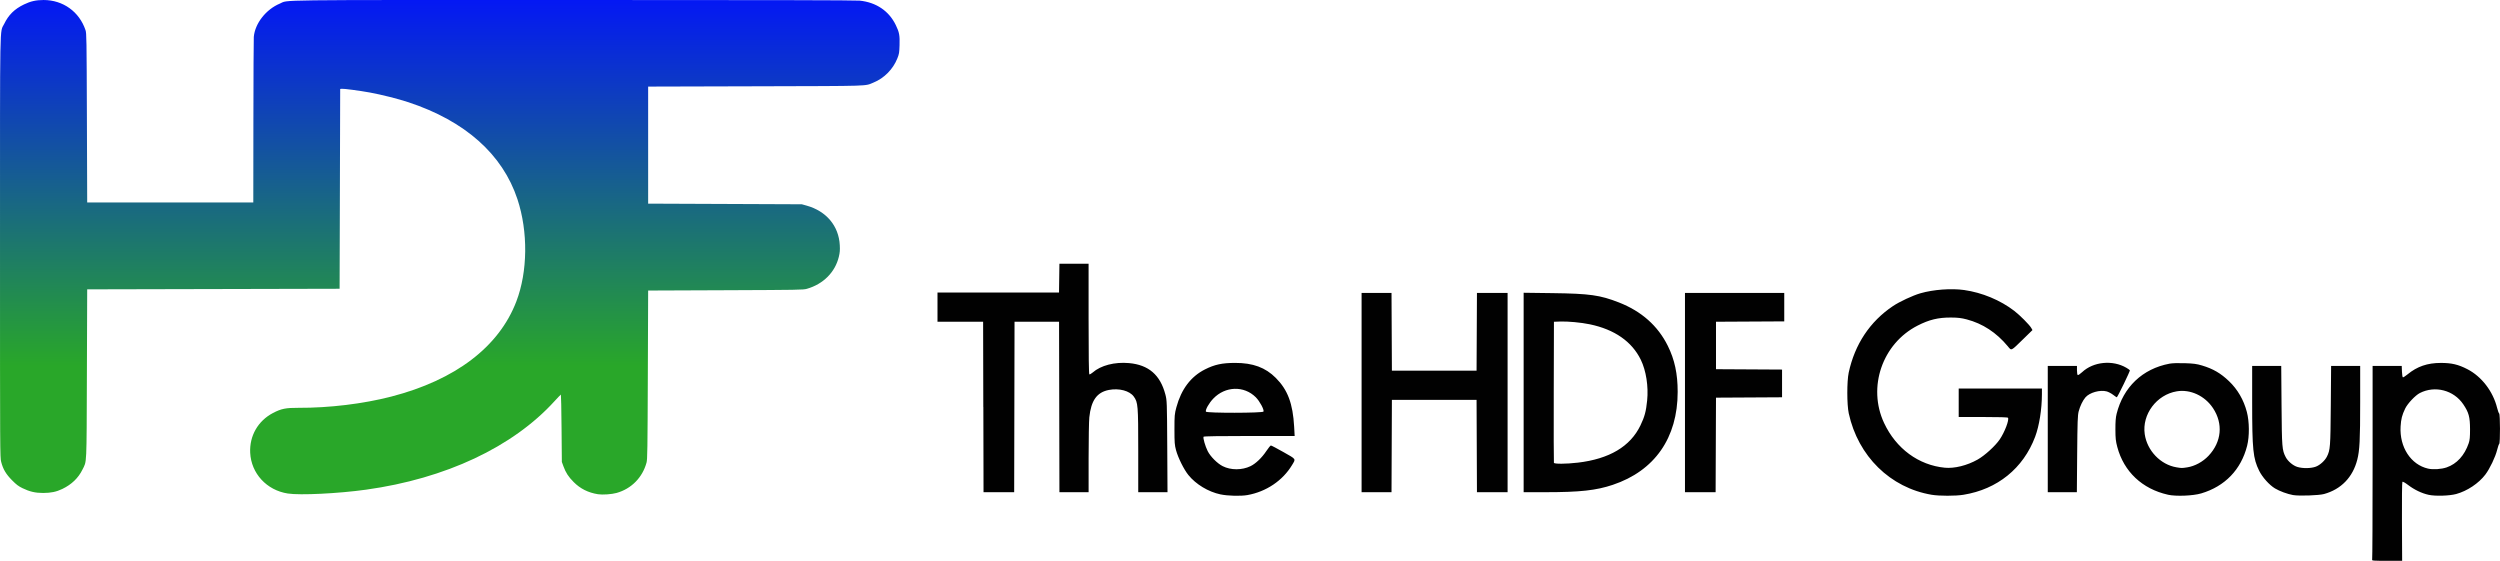
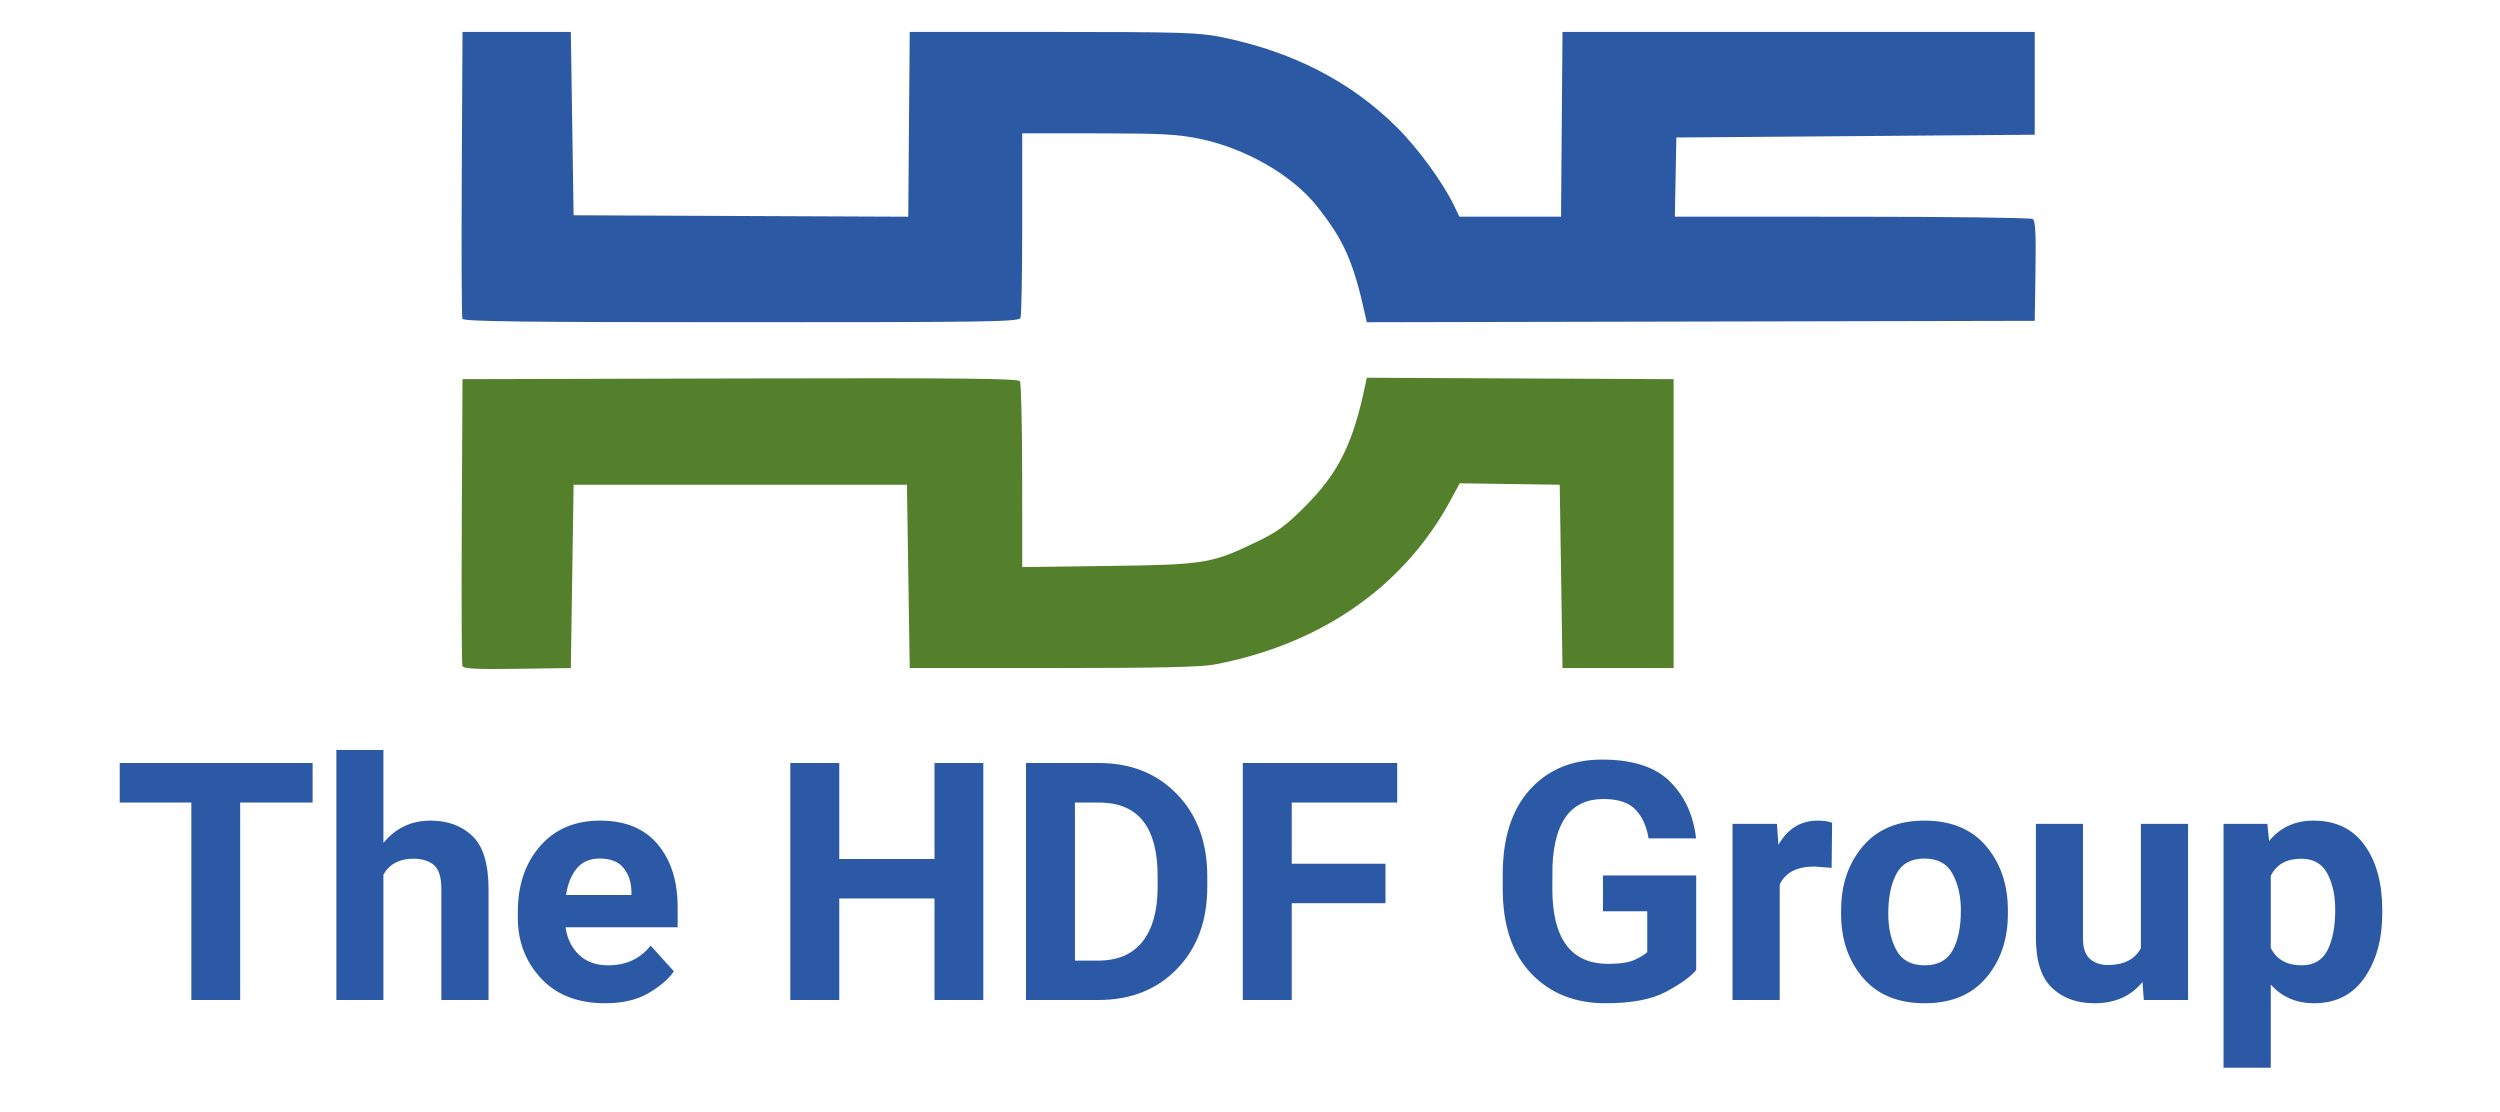
- <svg xmlns="http://www.w3.org/2000/svg" xmlns:xlink="http://www.w3.org/1999/xlink" id="svg2" version="1.1" width="264" height="59.222" viewBox="0 0 264 59.222">
+ <svg xmlns="http://www.w3.org/2000/svg" version="1.1" id="svg2" xml:space="preserve" width="1200" height="533.333" viewBox="0 0 1200 533.333">
  <defs id="defs6">
-     <linearGradient xlink:href="#linearGradient3890" id="linearGradient3908" x1="248.19" y1="264.778" x2="248.19" y2="137.483" gradientUnits="userSpaceOnUse" gradientTransform="matrix(0.3034333,0,0,-0.3034333,-24.48892,80.34968)" />
-     <linearGradient id="linearGradient3890">
-       <stop style="stop-color:#0418f4;stop-opacity:1;" offset="0" id="stop3892" />
-       <stop style="stop-color:#29a729;stop-opacity:1;" offset="1" id="stop3894" />
-     </linearGradient>
+     <clipPath clipPathUnits="userSpaceOnUse" id="clipPath20">
+       <path d="M 0,0 H 10 V 10 H 0 Z" id="path18" />
+     </clipPath>
+     <clipPath clipPathUnits="userSpaceOnUse" id="clipPath32">
+       <path d="M 864.586,1110.73 V 399.992 H 688.809 V 1110.73 H 430.992 v 142.39 H 1125.92 V 1110.73 Z M 1589.39,399.992 v 401.387 c 0,36.312 -7.82,63.16 -23.44,80.562 -15.62,17.375 -41.59,26.079 -77.93,26.079 -49.61,0 -85.55,-19.161 -107.81,-57.43 V 399.992 H 1210.87 V 1300 h 169.34 V 964.855 c 44.91,53.895 101.37,80.845 169.35,80.845 137.48,0 207.22,-79.88 209.17,-239.641 V 399.992 Z m 445.9,261.922 c 5.47,-41.414 21.96,-74.609 49.51,-99.609 27.53,-25.004 62.4,-37.504 104.6,-37.504 65.23,0 116.2,23.64 152.93,70.894 l 83.21,-93.148 c -25.4,-35.945 -59.79,-63.977 -103.13,-84.078 -43.37,-20.125 -91.42,-30.188 -144.14,-30.188 -92.98,0 -168.67,28.516 -227.06,85.551 -58.4,57.031 -87.6,133.004 -87.6,227.934 v 16.39 c 0,63.668 12.31,120.614 36.91,170.813 24.61,50.179 59.48,88.847 104.6,116.001 45.11,27.16 96.58,40.73 154.38,40.73 86.74,0 155,-27.35 204.8,-82.032 49.81,-54.684 74.7,-132.234 74.7,-232.617 v -69.137 z m 237.31,128.961 c -0.79,37.68 -10.94,66.813 -30.47,87.395 -19.53,20.609 -47.28,30.914 -83.2,30.914 -33.61,0 -60.86,-11.383 -81.75,-34.141 -20.89,-22.762 -34.27,-55.32 -40.14,-97.699 H 2272.6 Z M 3363.62,399.992 V 765.633 H 3020.85 V 399.992 h -175.78 v 853.128 h 175.78 V 907.426 h 342.77 V 1253.12 H 3539.4 V 399.992 Z m 932.52,195.133 c -32.62,-61.734 -78.62,-109.586 -137.99,-143.57 -59.38,-33.965 -126.37,-51.168 -200.98,-51.563 H 3692.9 v 853.128 h 262.51 c 75.01,0 142.08,-16.9 201.27,-50.69 59.19,-33.79 105.37,-81.83 138.59,-144.14 33.19,-62.306 49.78,-133.091 49.78,-212.403 v -39.239 c 0,-79.308 -16.3,-149.808 -48.91,-211.523 z m -129.2,251.355 c 0,86.715 -17.97,152.45 -53.91,197.18 -35.95,44.71 -88.48,67.07 -157.62,67.07 H 3868.7 V 541.211 h 84.96 c 68.74,0 121.29,22.453 157.61,67.383 36.34,44.906 54.88,109.168 55.67,192.785 z m 481.64,264.25 V 890.422 h 337.5 V 748.629 h -337.5 V 399.992 H 4472.8 v 853.128 h 555.46 V 1110.73 Z M 5768.31,718.75 v 129.488 h 335.74 V 507.816 c -31.66,-37.894 -76.39,-67.293 -134.19,-88.183 -57.8,-20.895 -121.86,-31.352 -192.19,-31.352 -73.82,0 -138.56,16.106 -194.23,48.332 -55.67,32.231 -98.65,79.004 -128.9,140.344 -30.27,61.316 -45.81,133.379 -46.6,216.203 v 58.024 c 0,85.132 14.37,158.866 43.08,221.196 28.69,62.28 70.11,109.93 124.22,142.95 54.09,33 117.47,49.52 190.13,49.52 101.17,0 180.26,-24.12 237.31,-72.37 57.02,-48.24 90.83,-118.46 101.37,-210.644 h -171.1 c -7.82,48.814 -25.11,84.564 -51.85,107.234 -26.78,22.65 -63.58,33.99 -110.46,33.99 -59.76,0 -105.28,-22.48 -136.52,-67.4 -31.26,-44.91 -47.08,-111.722 -47.46,-200.39 v -54.485 c 0,-89.461 16.99,-157.039 50.98,-202.738 33.98,-45.695 83.79,-68.543 149.41,-68.543 66.02,0 113.08,14.059 141.22,42.18 V 718.75 Z m 823.23,156.445 c -23.05,3.121 -43.35,4.68 -60.92,4.68 -64.09,0 -106.07,-21.664 -126,-65.031 V 399.992 H 6235.3 v 633.998 h 159.96 l 4.68,-75.595 c 33.99,58.195 81.04,87.305 141.22,87.305 18.74,0 36.32,-2.55 52.73,-7.62 z m 553.13,-398.726 c -54.31,-58.793 -127.14,-88.188 -218.56,-88.188 -91.41,0 -164.35,29.309 -218.84,87.903 -54.5,58.589 -81.75,138.277 -81.75,239.05 v 7.625 c 0,62.875 12.11,118.942 36.34,168.153 24.21,49.215 59.08,87.308 104.58,114.268 45.5,26.95 98.33,40.42 158.51,40.42 85.55,0 155.35,-26.16 209.46,-78.516 54.11,-52.356 84.27,-123.426 90.54,-213.282 l 1.16,-43.347 c 0,-97.282 -27.15,-175.297 -81.44,-234.086 z m -122.46,384.008 c -23.05,32.468 -55.48,48.707 -97.26,48.707 -41.41,0 -73.45,-16.149 -96.09,-48.422 -22.68,-32.274 -33.99,-82.254 -33.99,-149.922 0,-60.262 11.31,-106.332 33.99,-138.211 22.64,-31.879 55.07,-47.828 97.25,-47.828 41.02,0 73.05,15.754 96.1,47.234 23.04,31.504 34.56,81.86 34.56,151.11 0,59.074 -11.52,104.859 -34.56,137.332 z m 692.57,-460.485 -4.68,64.457 c -41.81,-50.769 -99.61,-76.168 -173.45,-76.168 -67.95,0 -119.82,19.532 -155.56,58.594 -35.73,39.063 -54.01,96.293 -54.78,171.672 v 415.443 h 169.32 V 623.93 c 0,-66.086 30.08,-99.129 90.26,-99.129 57.4,0 96.86,19.949 118.35,59.844 v 449.345 h 169.91 V 399.992 Z m 791.31,76.477 c -44.34,-58.793 -104.2,-88.188 -179.58,-88.188 -64.06,0 -115.83,22.254 -155.29,66.789 V 156.258 H 8001.9 v 877.732 h 157.02 l 5.87,-62.107 c 41.01,49.217 94.53,73.817 160.55,73.817 78.11,0 138.85,-28.91 182.22,-86.712 43.37,-57.824 65.03,-137.508 65.03,-239.074 v -8.789 c 0,-97.656 -22.17,-175.867 -66.5,-234.656 z m -134.17,383.5 c -20.92,32.011 -51.28,48.051 -91.11,48.051 -53.15,0 -89.66,-20.325 -109.59,-60.946 v -259.57 c 20.7,-41.809 57.63,-62.703 110.75,-62.703 80.85,0 121.3,66.219 121.3,198.629 0,58.988 -10.46,104.488 -31.35,136.539 z" id="path30" />
+     </clipPath>
+     <clipPath clipPathUnits="userSpaceOnUse" id="clipPath32-3">
+       <path d="M 864.586,1110.73 V 399.992 H 688.809 V 1110.73 H 430.992 v 142.39 H 1125.92 V 1110.73 Z M 1589.39,399.992 v 401.387 c 0,36.312 -7.82,63.16 -23.44,80.562 -15.62,17.375 -41.59,26.079 -77.93,26.079 -49.61,0 -85.55,-19.161 -107.81,-57.43 V 399.992 H 1210.87 V 1300 h 169.34 V 964.855 c 44.91,53.895 101.37,80.845 169.35,80.845 137.48,0 207.22,-79.88 209.17,-239.641 V 399.992 Z m 445.9,261.922 c 5.47,-41.414 21.96,-74.609 49.51,-99.609 27.53,-25.004 62.4,-37.504 104.6,-37.504 65.23,0 116.2,23.64 152.93,70.894 l 83.21,-93.148 c -25.4,-35.945 -59.79,-63.977 -103.13,-84.078 -43.37,-20.125 -91.42,-30.188 -144.14,-30.188 -92.98,0 -168.67,28.516 -227.06,85.551 -58.4,57.031 -87.6,133.004 -87.6,227.934 v 16.39 c 0,63.668 12.31,120.614 36.91,170.813 24.61,50.179 59.48,88.847 104.6,116.001 45.11,27.16 96.58,40.73 154.38,40.73 86.74,0 155,-27.35 204.8,-82.032 49.81,-54.684 74.7,-132.234 74.7,-232.617 v -69.137 z m 237.31,128.961 c -0.79,37.68 -10.94,66.813 -30.47,87.395 -19.53,20.609 -47.28,30.914 -83.2,30.914 -33.61,0 -60.86,-11.383 -81.75,-34.141 -20.89,-22.762 -34.27,-55.32 -40.14,-97.699 H 2272.6 Z M 3363.62,399.992 V 765.633 H 3020.85 V 399.992 h -175.78 v 853.128 h 175.78 V 907.426 h 342.77 V 1253.12 H 3539.4 V 399.992 Z m 932.52,195.133 c -32.62,-61.734 -78.62,-109.586 -137.99,-143.57 -59.38,-33.965 -126.37,-51.168 -200.98,-51.563 H 3692.9 v 853.128 h 262.51 c 75.01,0 142.08,-16.9 201.27,-50.69 59.19,-33.79 105.37,-81.83 138.59,-144.14 33.19,-62.306 49.78,-133.091 49.78,-212.403 v -39.239 c 0,-79.308 -16.3,-149.808 -48.91,-211.523 z m -129.2,251.355 c 0,86.715 -17.97,152.45 -53.91,197.18 -35.95,44.71 -88.48,67.07 -157.62,67.07 H 3868.7 V 541.211 h 84.96 c 68.74,0 121.29,22.453 157.61,67.383 36.34,44.906 54.88,109.168 55.67,192.785 z m 481.64,264.25 V 890.422 h 337.5 V 748.629 h -337.5 V 399.992 H 4472.8 v 853.128 h 555.46 V 1110.73 Z M 5768.31,718.75 v 129.488 h 335.74 V 507.816 c -31.66,-37.894 -76.39,-67.293 -134.19,-88.183 -57.8,-20.895 -121.86,-31.352 -192.19,-31.352 -73.82,0 -138.56,16.106 -194.23,48.332 -55.67,32.231 -98.65,79.004 -128.9,140.344 -30.27,61.316 -45.81,133.379 -46.6,216.203 v 58.024 c 0,85.132 14.37,158.866 43.08,221.196 28.69,62.28 70.11,109.93 124.22,142.95 54.09,33 117.47,49.52 190.13,49.52 101.17,0 180.26,-24.12 237.31,-72.37 57.02,-48.24 90.83,-118.46 101.37,-210.644 h -171.1 c -7.82,48.814 -25.11,84.564 -51.85,107.234 -26.78,22.65 -63.58,33.99 -110.46,33.99 -59.76,0 -105.28,-22.48 -136.52,-67.4 -31.26,-44.91 -47.08,-111.722 -47.46,-200.39 v -54.485 c 0,-89.461 16.99,-157.039 50.98,-202.738 33.98,-45.695 83.79,-68.543 149.41,-68.543 66.02,0 113.08,14.059 141.22,42.18 V 718.75 Z m 823.23,156.445 c -23.05,3.121 -43.35,4.68 -60.92,4.68 -64.09,0 -106.07,-21.664 -126,-65.031 V 399.992 H 6235.3 v 633.998 h 159.96 l 4.68,-75.595 c 33.99,58.195 81.04,87.305 141.22,87.305 18.74,0 36.32,-2.55 52.73,-7.62 z m 553.13,-398.726 c -54.31,-58.793 -127.14,-88.188 -218.56,-88.188 -91.41,0 -164.35,29.309 -218.84,87.903 -54.5,58.589 -81.75,138.277 -81.75,239.05 v 7.625 c 0,62.875 12.11,118.942 36.34,168.153 24.21,49.215 59.08,87.308 104.58,114.268 45.5,26.95 98.33,40.42 158.51,40.42 85.55,0 155.35,-26.16 209.46,-78.516 54.11,-52.356 84.27,-123.426 90.54,-213.282 l 1.16,-43.347 c 0,-97.282 -27.15,-175.297 -81.44,-234.086 z m -122.46,384.008 c -23.05,32.468 -55.48,48.707 -97.26,48.707 -41.41,0 -73.45,-16.149 -96.09,-48.422 -22.68,-32.274 -33.99,-82.254 -33.99,-149.922 0,-60.262 11.31,-106.332 33.99,-138.211 22.64,-31.879 55.07,-47.828 97.25,-47.828 41.02,0 73.05,15.754 96.1,47.234 23.04,31.504 34.56,81.86 34.56,151.11 0,59.074 -11.52,104.859 -34.56,137.332 z m 692.57,-460.485 -4.68,64.457 c -41.81,-50.769 -99.61,-76.168 -173.45,-76.168 -67.95,0 -119.82,19.532 -155.56,58.594 -35.73,39.063 -54.01,96.293 -54.78,171.672 v 415.443 h 169.32 V 623.93 c 0,-66.086 30.08,-99.129 90.26,-99.129 57.4,0 96.86,19.949 118.35,59.844 v 449.345 h 169.91 V 399.992 Z m 791.31,76.477 c -44.34,-58.793 -104.2,-88.188 -179.58,-88.188 -64.06,0 -115.83,22.254 -155.29,66.789 V 156.258 H 8001.9 v 877.732 h 157.02 l 5.87,-62.107 c 41.01,49.217 94.53,73.817 160.55,73.817 78.11,0 138.85,-28.91 182.22,-86.712 43.37,-57.824 65.03,-137.508 65.03,-239.074 v -8.789 c 0,-97.656 -22.17,-175.867 -66.5,-234.656 z m -134.17,383.5 c -20.92,32.011 -51.28,48.051 -91.11,48.051 -53.15,0 -89.66,-20.325 -109.59,-60.946 v -259.57 c 20.7,-41.809 57.63,-62.703 110.75,-62.703 80.85,0 121.3,66.219 121.3,198.629 0,58.988 -10.46,104.488 -31.35,136.539 z" id="path30-8" />
+     </clipPath>
  </defs>
-   <path style="fill:url(#linearGradient3908);fill-opacity:1" d="M 63.138,52.189 C 62.11,52.024 61.275,51.606 60.58,50.905 60.023,50.345 59.747,49.919 59.499,49.24 L 59.331,48.782 59.3,45.224 c -0.017,-1.957 -0.048,-3.558 -0.069,-3.558 -0.021,0 -0.324,0.315 -0.674,0.699 -4.409,4.843 -11.499,8.174 -19.887,9.343 -2.933,0.409 -6.986,0.608 -8.28,0.407 -2.23,-0.346 -3.864,-2.119 -3.97,-4.307 -0.086,-1.781 0.827,-3.371 2.412,-4.198 0.869,-0.453 1.346,-0.55 2.688,-0.544 3.247,0.014 6.83,-0.42 9.795,-1.186 6.778,-1.751 11.381,-5.252 13.213,-10.052 1.203,-3.149 1.247,-7.366 0.114,-10.793 C 53.072,16.293 49.121,12.777 43.133,10.797 42.062,10.443 40.258,9.988 39.063,9.771 37.964,9.572 36.304,9.351 36.09,9.376 l -0.166,0.019 -0.031,10.549 -0.031,10.549 -13.327,0.031 -13.327,0.031 -0.032,8.926 c -0.036,9.953 0.001,9.156 -0.471,10.114 -0.438,0.888 -1.142,1.565 -2.119,2.036 -0.635,0.307 -1.202,0.425 -2.034,0.427 C 3.738,52.059 3.114,51.914 2.373,51.55 1.941,51.338 1.737,51.184 1.278,50.722 0.635,50.075 0.321,49.546 0.124,48.775 0.002,48.301 7.3087992e-4,47.985 7.3087992e-4,26.142 7.3087992e-4,1.449 -0.037,3.51 0.439,2.529 0.904,1.569 1.527,0.956 2.529,0.471 c 0.697,-0.338 1.281,-0.47 2.072,-0.47 2.058,0.002 3.776,1.236 4.429,3.183 0.109,0.326 0.117,0.806 0.147,9.269 l 0.031,8.926 8.77,0 8.77,0 0.01,-8.552 c 0.005,-4.703 0.025,-8.721 0.043,-8.928 0.125,-1.426 1.285,-2.909 2.755,-3.521 0.987,-0.411 -1.619,-0.379 30.959,-0.379 20.426,0 29.808,0.021 30.254,0.066 1.758,0.18 3.103,1.089 3.829,2.587 0.368,0.76 0.427,1.08 0.394,2.127 -0.025,0.796 -0.044,0.912 -0.228,1.377 -0.452,1.148 -1.392,2.103 -2.519,2.561 -0.966,0.392 0.039,0.361 -12.44,0.395 l -11.361,0.032 0,6.18 0,6.18 8.115,0.034 8.115,0.034 0.499,0.139 c 2.092,0.581 3.409,2.155 3.509,4.194 0.026,0.533 0.007,0.759 -0.1,1.209 -0.391,1.632 -1.646,2.891 -3.377,3.385 -0.383,0.11 -0.858,0.118 -8.583,0.149 l -8.177,0.033 -0.034,8.895 c -0.031,8.049 -0.044,8.931 -0.138,9.278 -0.43,1.579 -1.608,2.769 -3.169,3.203 -0.52,0.144 -1.488,0.21 -1.966,0.133 z" id="path3020" />
-   <path id="path3008" d="m 250.5,59.1 c 0.026,-0.067 0.047,-4.698 0.047,-10.291 l 0,-10.169 1.538,0 1.538,0 0.022,0.591 c 0.013,0.325 0.057,0.603 0.1,0.617 0.043,0.014 0.268,-0.131 0.501,-0.322 1.012,-0.831 2.091,-1.2 3.507,-1.201 1.143,-8.06e-4 1.843,0.165 2.809,0.664 1.499,0.774 2.701,2.341 3.133,4.083 0.073,0.297 0.171,0.564 0.218,0.595 0.111,0.073 0.116,3.127 0.006,3.205 -0.043,0.03 -0.141,0.315 -0.22,0.633 -0.184,0.751 -0.776,1.99 -1.247,2.611 -0.7,0.924 -1.921,1.738 -3.081,2.053 -0.722,0.196 -2.209,0.239 -2.908,0.084 -0.733,-0.163 -1.495,-0.528 -2.171,-1.041 -0.31,-0.235 -0.559,-0.374 -0.599,-0.334 -0.039,0.039 -0.059,1.863 -0.047,4.206 l 0.021,4.137 -1.608,-2.6e-5 c -1.434,-1.9e-5 -1.603,-0.013 -1.561,-0.122 z m 7.866,-9.743 c 1.071,-0.369 1.884,-1.258 2.326,-2.545 0.116,-0.338 0.145,-0.643 0.144,-1.503 -0.004,-1.277 -0.132,-1.754 -0.713,-2.614 -1.009,-1.495 -2.984,-2.009 -4.585,-1.192 -0.478,0.244 -1.295,1.106 -1.549,1.635 -0.335,0.696 -0.439,1.107 -0.486,1.901 -0.127,2.179 1.082,4.033 2.902,4.447 0.533,0.121 1.398,0.065 1.961,-0.129 z m -129.481,2.851 c -1.285,-0.271 -2.593,-1.06 -3.391,-2.045 -0.47,-0.581 -1.085,-1.816 -1.304,-2.619 -0.147,-0.539 -0.168,-0.815 -0.168,-2.197 -2.5e-4,-1.471 0.014,-1.633 0.205,-2.341 0.515,-1.906 1.524,-3.242 3.019,-3.997 1.016,-0.513 1.81,-0.684 3.175,-0.686 1.893,-0.002 3.206,0.482 4.307,1.587 1.256,1.261 1.798,2.704 1.934,5.15 l 0.054,0.98 -4.786,0 c -3.103,0 -4.803,0.027 -4.833,0.077 -0.077,0.124 0.174,1 0.435,1.52 0.287,0.572 1.013,1.301 1.584,1.59 0.859,0.435 2.035,0.436 2.937,9.38e-4 0.549,-0.265 1.205,-0.892 1.673,-1.599 0.212,-0.32 0.428,-0.584 0.481,-0.585 0.052,-0.001 0.653,0.314 1.334,0.701 1.374,0.779 1.309,0.681 0.898,1.366 -0.985,1.643 -2.733,2.818 -4.713,3.169 -0.704,0.125 -2.071,0.09 -2.842,-0.073 z m 4.543,-8.748 c 0.078,-0.203 -0.407,-1.099 -0.816,-1.508 -1.245,-1.245 -3.231,-1.181 -4.495,0.146 -0.451,0.473 -0.848,1.177 -0.774,1.371 0.063,0.165 6.022,0.157 6.085,-0.009 z m 70.56,8.789 c -4.375,-0.739 -7.774,-4.075 -8.759,-8.597 -0.202,-0.926 -0.204,-3.382 -0.005,-4.307 0.645,-2.99 2.24,-5.39 4.668,-7.021 0.699,-0.469 2.091,-1.118 2.901,-1.353 1.37,-0.396 3.267,-0.537 4.625,-0.344 1.894,0.269 3.823,1.073 5.297,2.207 0.579,0.445 1.586,1.458 1.777,1.786 l 0.137,0.235 -0.965,0.942 c -1.354,1.32 -1.229,1.263 -1.65,0.758 -1.203,-1.442 -2.649,-2.387 -4.325,-2.826 -0.575,-0.15 -0.932,-0.193 -1.658,-0.197 -1.356,-0.007 -2.3,0.221 -3.54,0.855 -3.722,1.904 -5.302,6.507 -3.53,10.286 1.266,2.701 3.645,4.451 6.415,4.718 1.015,0.098 2.355,-0.236 3.464,-0.863 0.756,-0.427 1.867,-1.44 2.334,-2.128 0.52,-0.766 1.012,-2.055 0.871,-2.283 -0.033,-0.054 -0.914,-0.081 -2.628,-0.081 l -2.578,0 0,-1.503 0,-1.503 4.394,0 4.394,0 0,0.597 c -0.004,1.588 -0.281,3.339 -0.716,4.495 -1.255,3.335 -3.985,5.545 -7.568,6.126 -0.837,0.136 -2.552,0.136 -3.355,0 z m 24.946,-0.008 c -2.715,-0.608 -4.657,-2.438 -5.348,-5.038 -0.165,-0.623 -0.196,-0.911 -0.199,-1.855 -0.004,-0.797 0.033,-1.267 0.125,-1.637 0.705,-2.838 2.735,-4.767 5.583,-5.306 0.301,-0.057 0.903,-0.076 1.619,-0.052 0.932,0.031 1.263,0.075 1.817,0.242 1.173,0.351 1.973,0.817 2.857,1.662 0.903,0.863 1.544,1.967 1.878,3.237 0.273,1.038 0.286,2.579 0.028,3.59 -0.64,2.512 -2.34,4.274 -4.841,5.018 -0.872,0.259 -2.669,0.331 -3.52,0.141 z m 2.033,-2.887 c 0.803,-0.125 1.655,-0.586 2.254,-1.222 1.383,-1.466 1.563,-3.392 0.47,-5.037 -0.865,-1.302 -2.394,-2.01 -3.823,-1.771 -2.132,0.356 -3.686,2.434 -3.385,4.522 0.251,1.741 1.668,3.221 3.353,3.502 0.554,0.093 0.569,0.093 1.13,0.005 z m 11.186,2.926 c -0.603,-0.107 -1.424,-0.409 -1.913,-0.703 -0.597,-0.358 -1.335,-1.18 -1.67,-1.859 -0.649,-1.314 -0.741,-2.215 -0.742,-7.281 l 0,-3.796 1.535,0 1.535,0 0.033,4.182 c 0.035,4.448 0.055,4.696 0.435,5.44 0.228,0.446 0.779,0.91 1.247,1.049 0.575,0.171 1.434,0.156 1.939,-0.033 0.438,-0.164 0.953,-0.63 1.168,-1.057 0.354,-0.705 0.377,-1.001 0.412,-5.4 l 0.033,-4.182 1.535,0 1.535,0 0,3.796 c 0,4.024 -0.056,5.125 -0.307,6.107 -0.474,1.855 -1.707,3.129 -3.508,3.625 -0.551,0.152 -2.637,0.222 -3.267,0.11 z m -138.317,-9.303 -0.019,-9 -2.409,0 -2.409,0 3.7e-5,-1.542 3.8e-5,-1.542 6.417,0 6.417,0 0.021,-1.522 0.021,-1.522 1.54,0 1.54,0 0,5.815 c 0,3.906 0.026,5.831 0.079,5.864 0.044,0.027 0.201,-0.058 0.35,-0.189 0.858,-0.753 2.328,-1.134 3.845,-0.996 2.065,0.188 3.288,1.243 3.833,3.307 0.167,0.633 0.172,0.777 0.199,5.487 l 0.027,4.837 -1.545,0 -1.545,0 0,-4.359 c 0,-4.834 -0.024,-5.121 -0.473,-5.741 -0.442,-0.61 -1.551,-0.904 -2.626,-0.696 -1.263,0.244 -1.879,1.106 -2.067,2.891 -0.04,0.384 -0.074,2.319 -0.075,4.301 l 0,3.604 -1.541,0 -1.541,0 -0.019,-9 -0.019,-9 -2.351,0 -2.351,0 -0.019,9 -0.019,9 -1.618,0 -1.618,0 -0.019,-9 z m 39.948,-1.522 0,-10.522 1.58,0 1.58,0 0.02,4.105 0.02,4.105 4.471,0 4.471,0 0.02,-4.105 0.02,-4.105 1.618,0 1.618,0 0,10.522 0,10.522 -1.618,0 -1.618,0 -0.02,-4.876 -0.02,-4.876 -4.471,0 -4.471,0 -0.02,4.876 -0.02,4.876 -1.58,0 -1.58,0 0,-10.522 z m 17.113,-0.009 0,-10.531 3.064,0.04 c 3.911,0.051 5.003,0.205 6.992,0.982 2.389,0.934 4.116,2.466 5.167,4.584 0.722,1.455 1.042,2.946 1.042,4.856 0,4.861 -2.427,8.339 -6.854,9.822 -1.76,0.59 -3.46,0.776 -7.079,0.777 l -2.332,0 0,-10.531 z m 5.705,7.412 c 3.345,-0.392 5.555,-1.704 6.629,-3.934 0.44,-0.913 0.591,-1.475 0.708,-2.632 0.15,-1.482 -0.11,-3.154 -0.667,-4.296 -0.94,-1.928 -2.774,-3.204 -5.385,-3.749 -0.928,-0.193 -2.317,-0.323 -3.136,-0.293 l -0.655,0.024 -0.02,7.4 c -0.01,4.07 -0.004,7.443 0.017,7.496 0.051,0.134 1.292,0.126 2.509,-0.017 z m 11.331,-7.403 0,-10.522 5.242,0 5.242,0 0,1.502 0,1.502 -3.604,0.02 -3.604,0.02 0,2.505 0,2.505 3.488,0.02 3.488,0.02 0,1.463 0,1.463 -3.488,0.02 -3.488,0.02 -0.02,4.991 -0.02,4.991 -1.618,0 -1.618,0 0,-10.522 z m 38.311,3.854 0,-6.668 1.542,0 1.542,0 0,0.458 c 0,0.252 0.036,0.48 0.081,0.508 0.044,0.028 0.253,-0.111 0.464,-0.308 1.188,-1.111 3.22,-1.312 4.671,-0.462 0.179,0.105 0.346,0.224 0.371,0.264 0.043,0.07 -1.309,2.855 -1.385,2.855 -0.021,0 -0.195,-0.12 -0.388,-0.268 -0.193,-0.147 -0.497,-0.307 -0.675,-0.355 -0.709,-0.192 -1.818,0.122 -2.252,0.638 -0.285,0.339 -0.558,0.906 -0.706,1.467 -0.108,0.411 -0.132,1.09 -0.16,4.511 l -0.033,4.028 -1.536,0 -1.536,0 0,-6.668 z" style="fill:#010101" />
+   <g id="g10" transform="matrix(1.333333,0,0,-1.333333,0,533.3333)">
+     <g id="g14" transform="scale(0.1)">
+       <g clip-path="url(#clipPath20)" id="g16" />
+     </g>
+     <g id="g246" transform="translate(0,-1.4124661e-4)">
+       <path style="fill:#2c59a4" d="m 166.458,285.25 c -0.263,0.688 -0.362,24.2 -0.219,52.25 l 0.26,51 h 19.5 19.5 l 0.5,-33 0.5,-33 60.237,-0.258 60.237,-0.258 0.263,33.258 L 327.5,388.5 379,388.5 c 45.773,-1.5e-4 52.501,-0.202 60.5,-1.815 25.555,-5.152 46.464,-15.834 63.117,-32.244 7.688,-7.576 16.934,-20.227 20.966,-28.691 l 1.787,-3.75 h 18.301 18.301 l 0.263,33.25 0.263,33.25 h 85 85 V 370 351.5 L 668,351 l -64.5,-0.5 -0.277,-14.25 -0.277,-14.25 63.777,-0.015 c 35.078,-0.008 64.351,-0.379 65.051,-0.824 0.972,-0.617 1.209,-5.062 1,-18.735 L 732.5,284.5 l -120.23,-0.254 -120.23,-0.254 -0.609,2.754 c -4.215,19.064 -7.636,26.785 -17.236,38.901 -8.925,11.263 -25.767,20.977 -42.276,24.384 -7.969,1.644 -13.617,1.946 -36.67,1.957 L 368,352 v -32.418 c 0,-17.83 -0.273,-33.13 -0.607,-34 C 366.845,284.154 357.057,284 266.862,284 c -79.018,0 -100.025,0.262 -100.403,1.25 z" id="path250" />
+       <path style="fill:#54802c" d="m 166.467,160.228 c -0.268,0.699 -0.37,24.222 -0.227,52.272 l 0.26,51 99.938,0.255 c 79.29,0.202 100.103,-0.004 100.735,-1 0.438,-0.69 0.804,-16.027 0.812,-34.081 l 0.015,-32.826 30.75,0.405 c 34.932,0.46 37.281,0.834 53.201,8.46 7.989,3.827 10.782,5.863 18.051,13.157 11.857,11.899 17.084,22.466 21.463,43.388 l 0.577,2.758 55.229,-0.258 L 602.5,263.5 v -52 -52 h -20 -20 l -0.5,33 -0.5,33 -18,0.256 -18,0.256 -3.387,-6.256 C 505.333,188.768 475.484,168.028 437.223,160.775 432.322,159.845 416.546,159.5 379,159.5 h -51.5 l -0.5,33 -0.5,33 h -60 -60 l -0.5,-33 -0.5,-33 -19.273,-0.272 c -14.873,-0.21 -19.384,0.019 -19.76,1 z" id="path248" />
+     </g>
+     <text xml:space="preserve" style="font-style:normal;font-variant:normal;font-weight:bold;font-stretch:normal;font-size:120px;line-height:0.25;font-family:Roboto;-inkscape-font-specification:'Roboto, Bold';font-variant-ligatures:normal;font-variant-caps:normal;font-variant-numeric:normal;font-feature-settings:normal;text-align:start;letter-spacing:0px;word-spacing:0px;writing-mode:lr-tb;text-anchor:start;fill:#2c59a5;fill-opacity:1;stroke:none;stroke-width:0.75;" x="40.697" y="-40.001" id="text260" transform="scale(1,-1)">
+       <tspan id="tspan258" x="40.697" y="-40.001" style="font-style:normal;font-variant:normal;font-weight:bold;font-stretch:normal;font-size:120px;line-height:1.25;font-family:Roboto;-inkscape-font-specification:'Roboto, Bold';font-variant-ligatures:normal;font-variant-caps:normal;font-variant-numeric:normal;font-feature-settings:normal;text-align:start;writing-mode:lr-tb;text-anchor:start;fill:#2c59a5;fill-opacity:1;stroke-width:0.75;">The HDF Group</tspan>
+     </text>
+   </g>
</svg>
